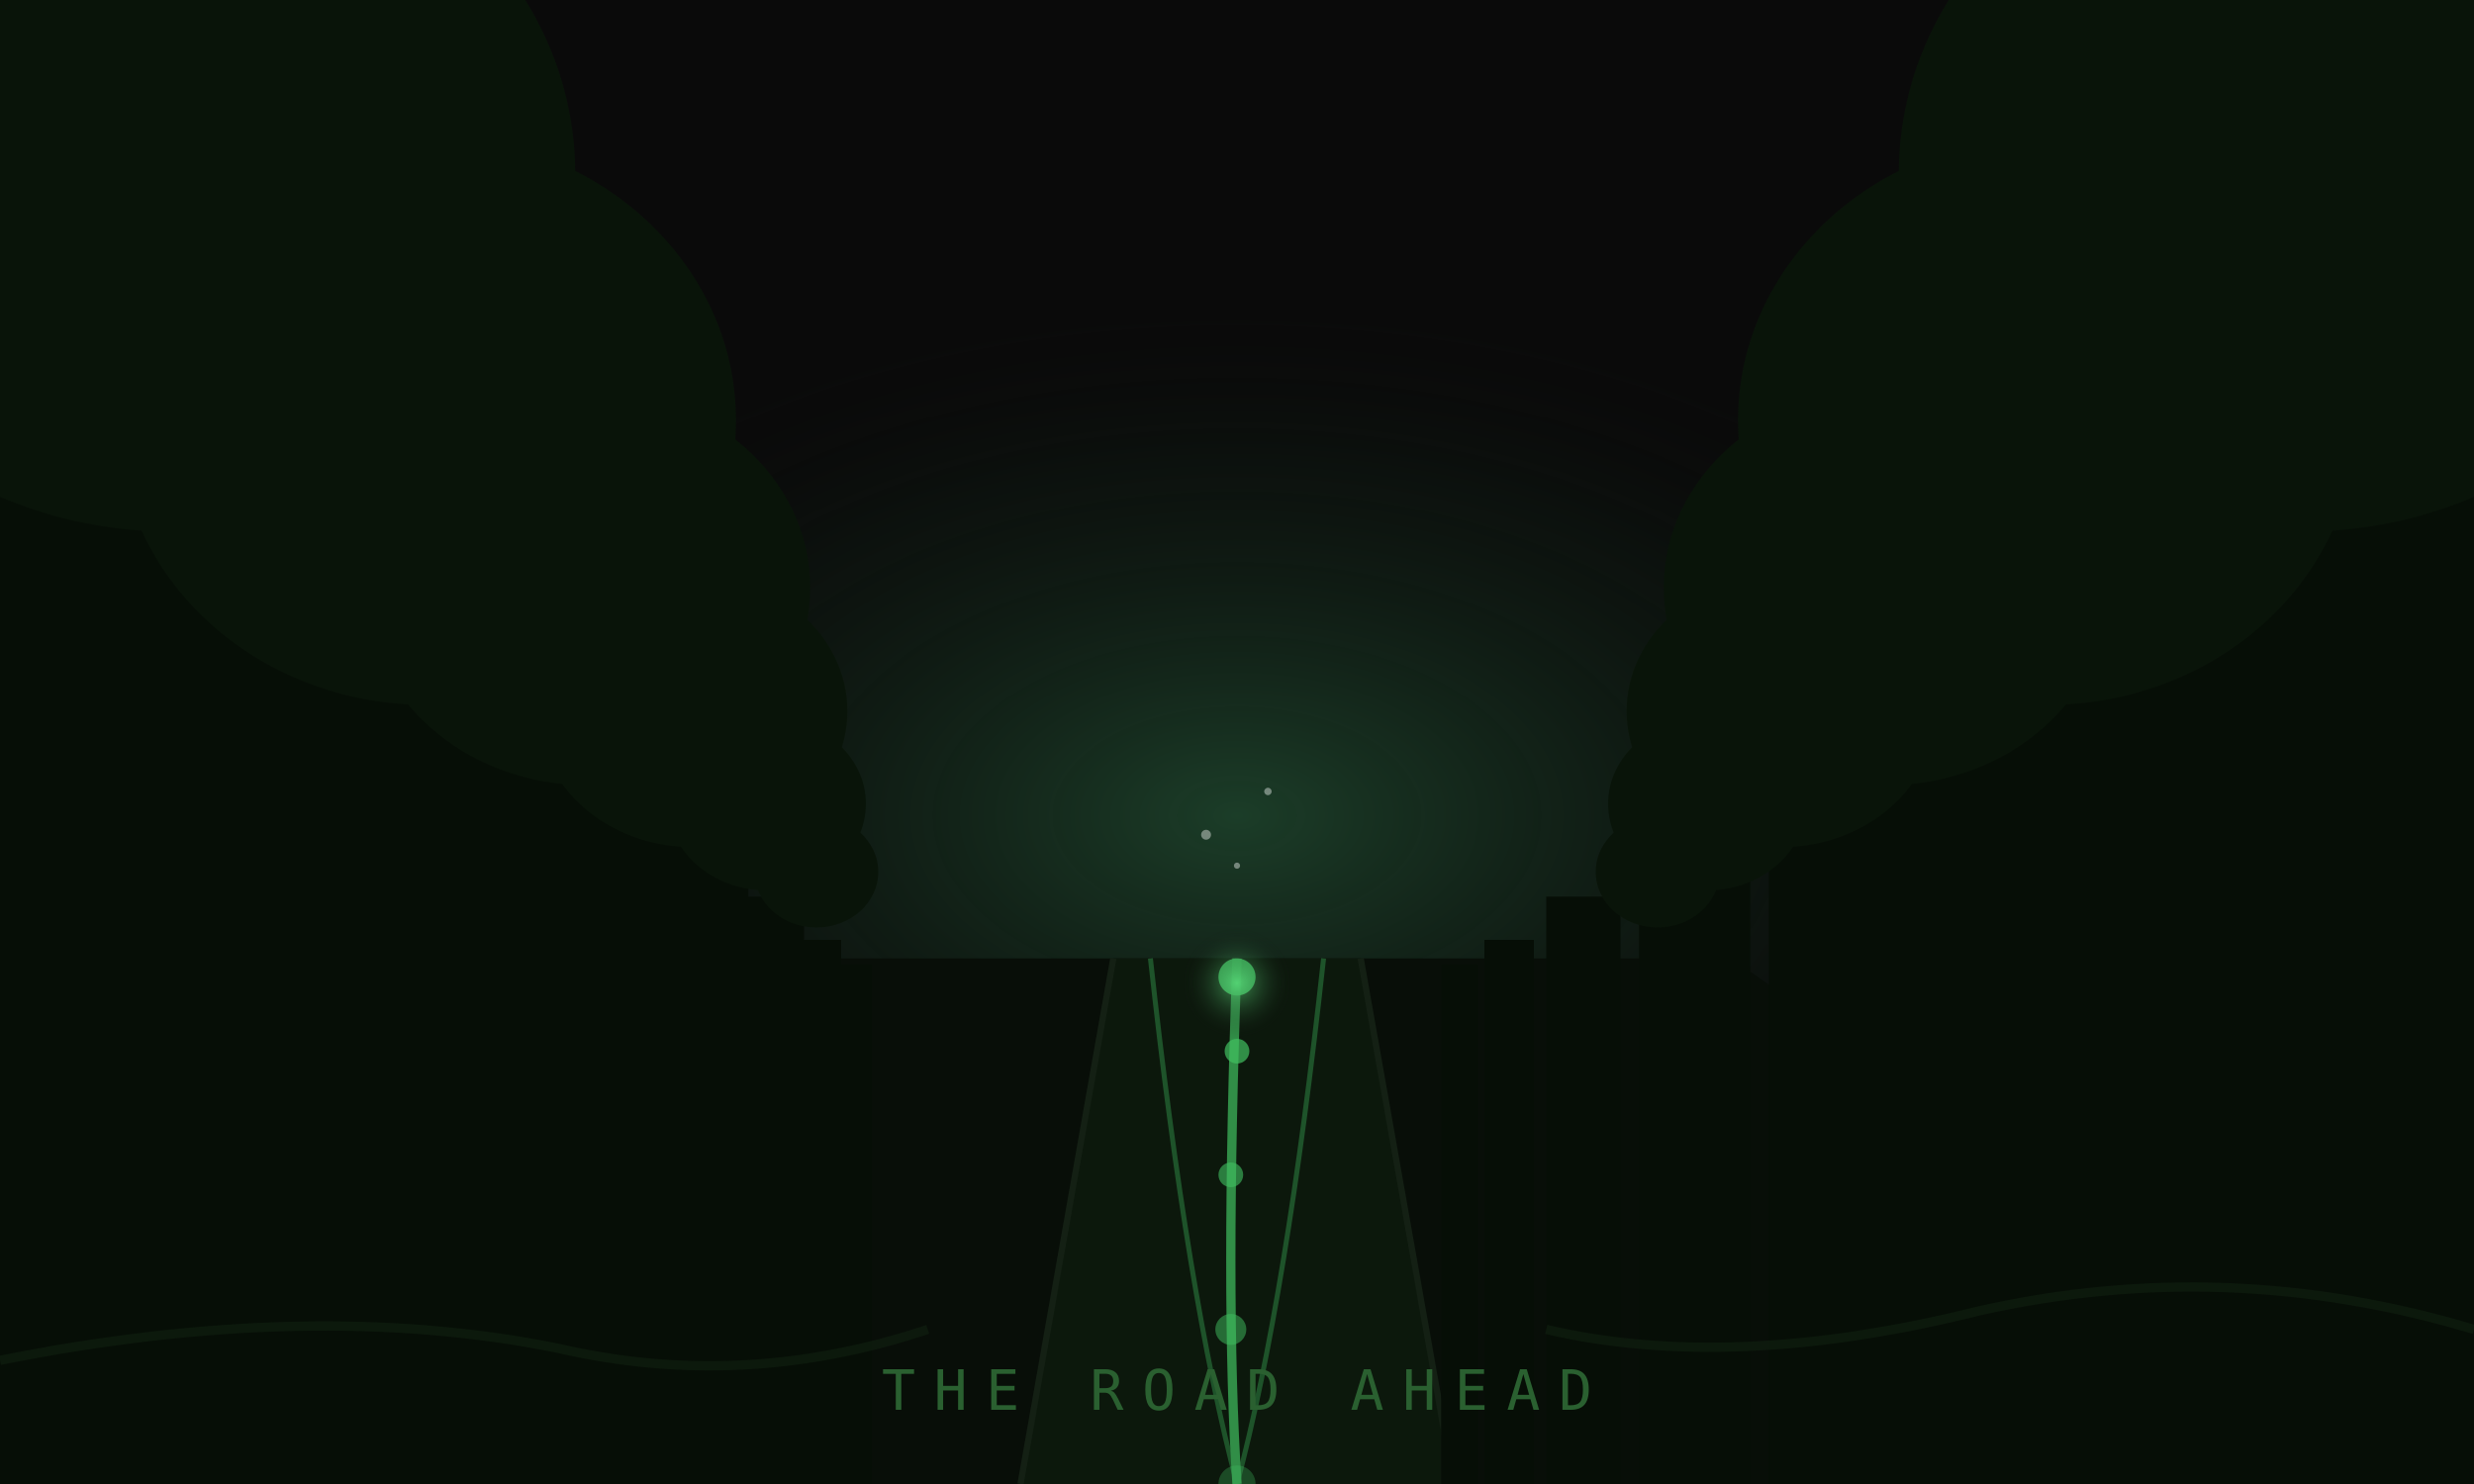
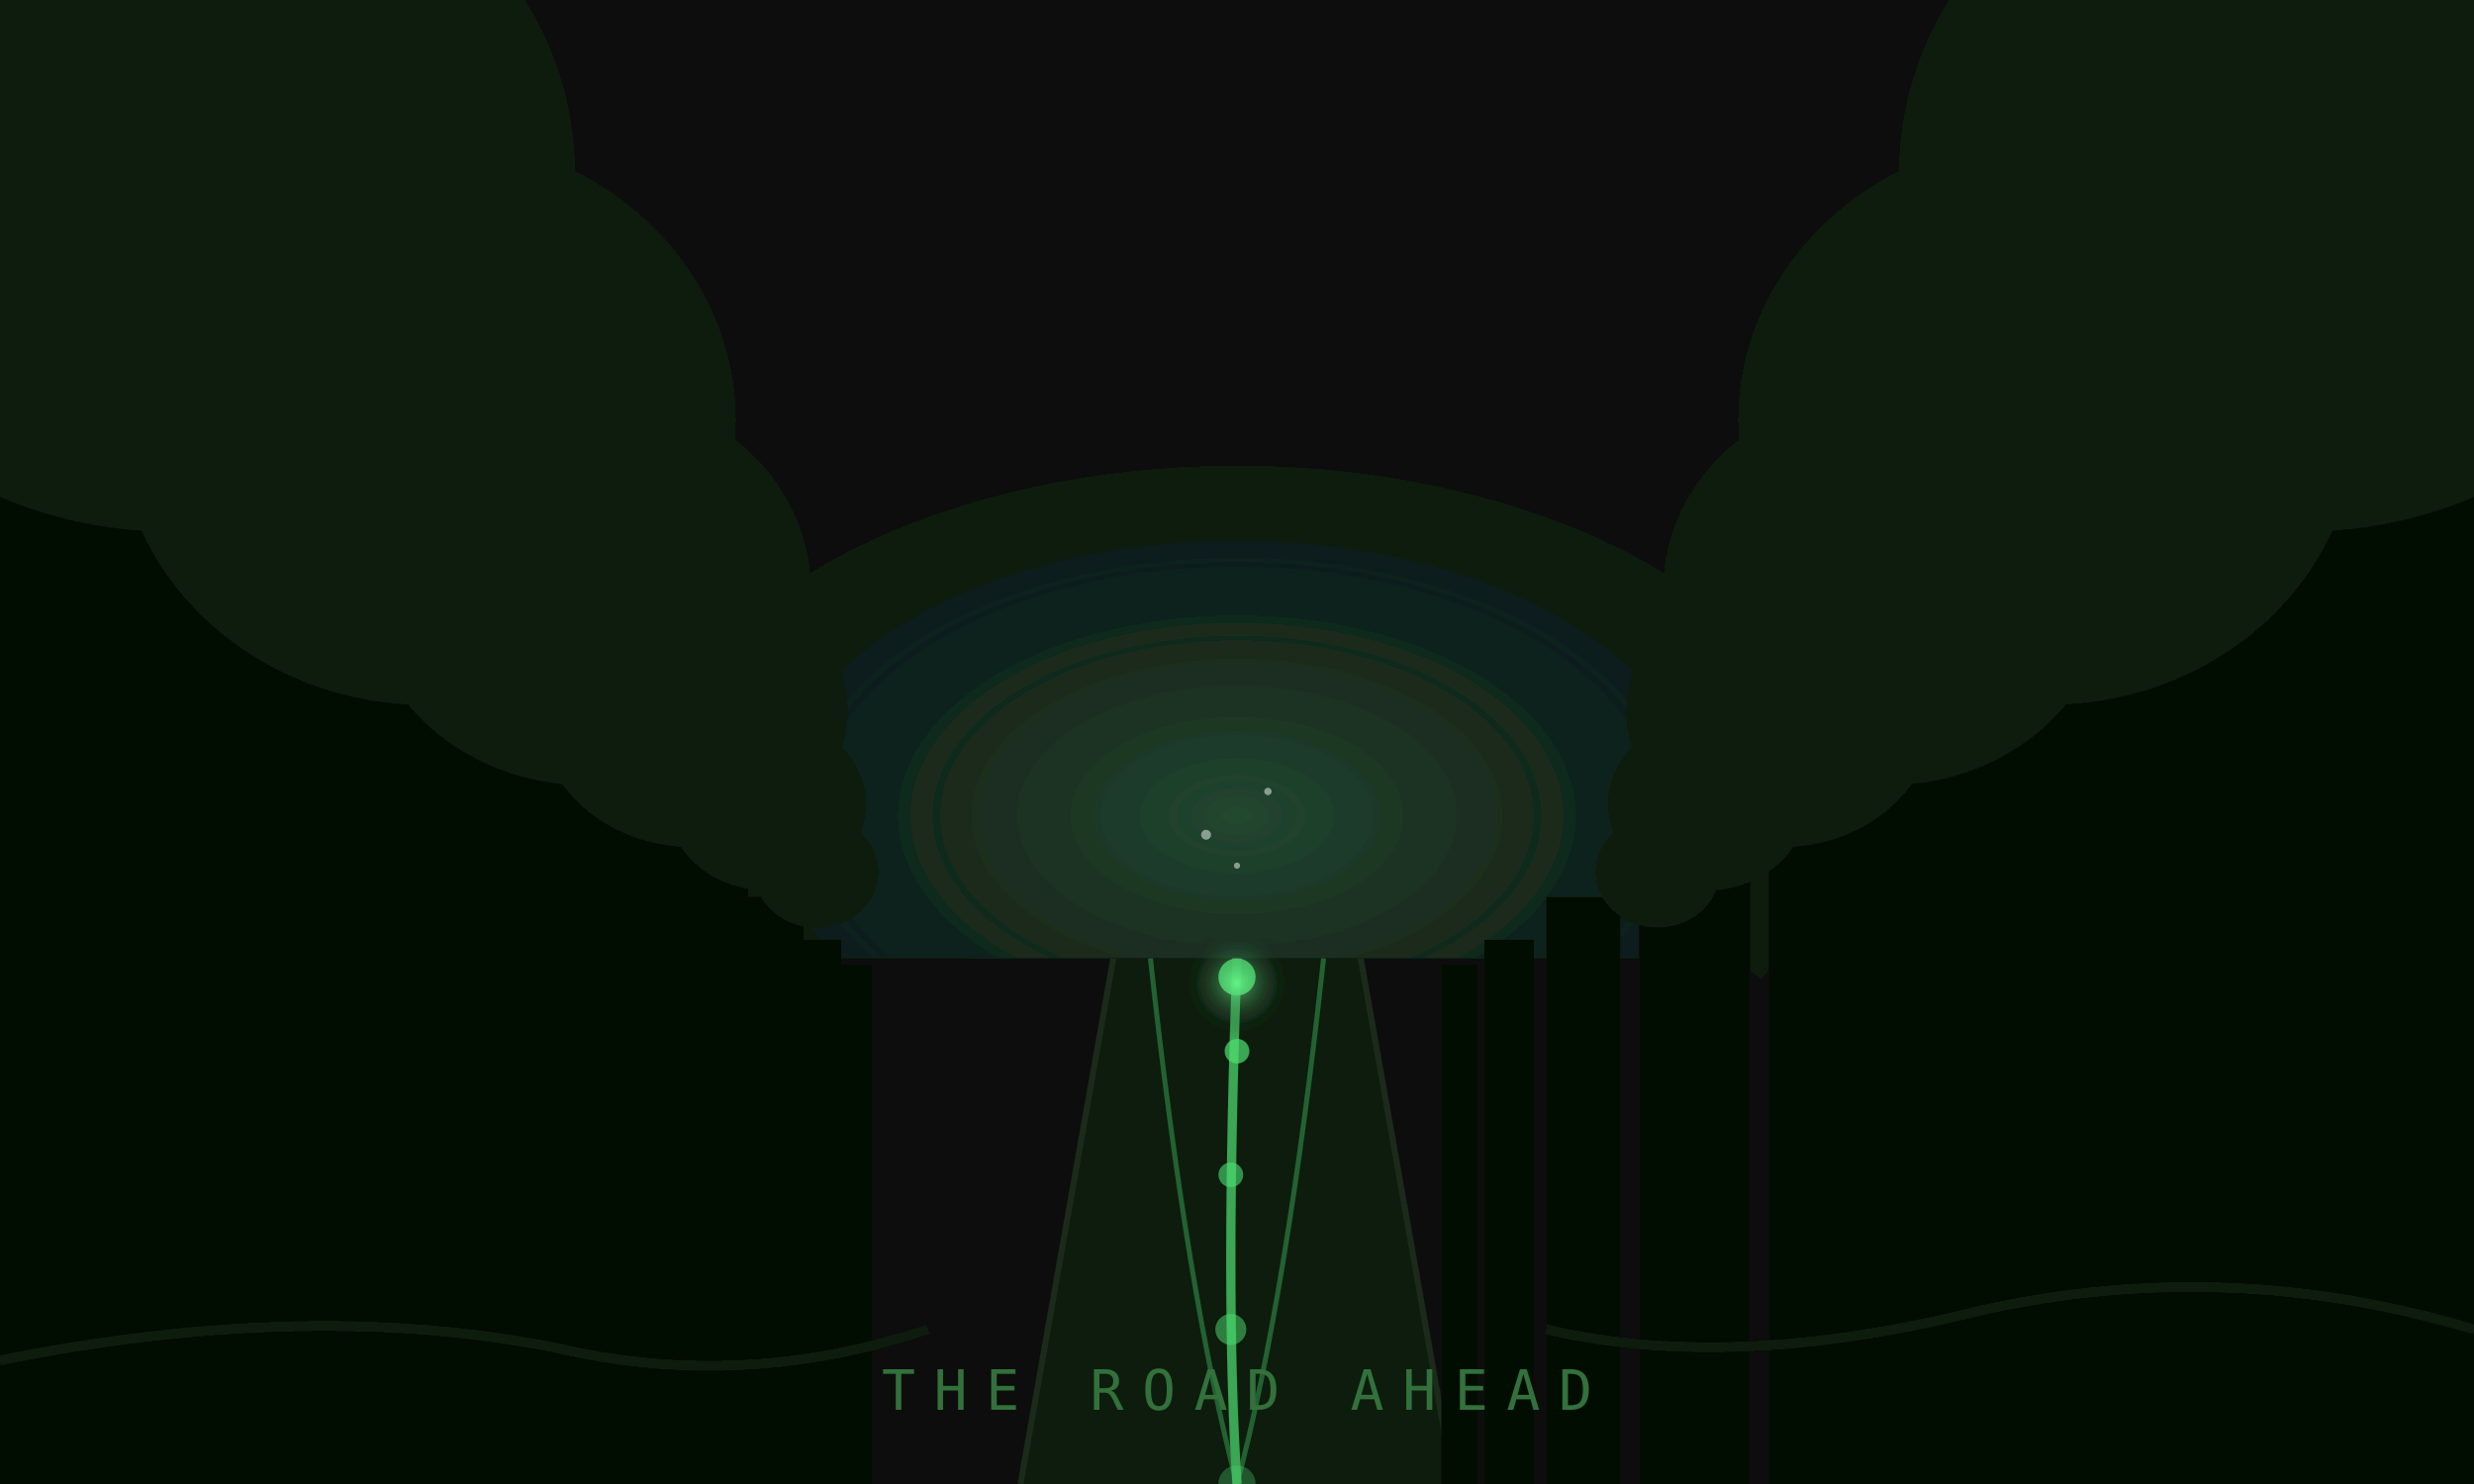
- <svg xmlns="http://www.w3.org/2000/svg" viewBox="0 0 400 240">
+ <svg xmlns="http://www.w3.org/2000/svg" viewBox="0 0 400 240" style="filter: brightness(1.4)">
  <rect width="400" height="240" fill="#0a0a0a" />
  <radialGradient id="path-light" cx="50%" cy="55%" r="35%">
    <stop offset="0%" stop-color="#204a30" stop-opacity="0.8" />
    <stop offset="70%" stop-color="#102015" stop-opacity="0.3" />
    <stop offset="100%" stop-color="#0a0a0a" stop-opacity="0" />
  </radialGradient>
  <rect width="400" height="240" fill="url(#path-light)" />
  <polygon points="0,240 400,240 280,155 120,155" fill="#080e08" />
  <polygon points="165,240 235,240 220,155 180,155" fill="#0c180c" />
  <line x1="165" y1="240" x2="180" y2="155" stroke="#142014" stroke-width="1" />
  <line x1="235" y1="240" x2="220" y2="155" stroke="#142014" stroke-width="1" />
  <g fill="#060e06">
    <rect x="0" y="50" width="55" height="190" />
    <rect x="50" y="90" width="38" height="150" />
    <rect x="82" y="115" width="26" height="125" />
    <rect x="103" y="133" width="18" height="107" />
    <rect x="118" y="145" width="12" height="95" />
    <rect x="128" y="152" width="8" height="88" />
    <rect x="135" y="156" width="6" height="84" />
  </g>
  <g fill="#091409">
    <ellipse cx="28" cy="28" rx="65" ry="58" />
    <ellipse cx="69" cy="68" rx="50" ry="46" />
    <ellipse cx="95" cy="95" rx="36" ry="32" />
    <ellipse cx="112" cy="115" rx="25" ry="22" />
    <ellipse cx="124" cy="130" rx="16" ry="14" />
    <ellipse cx="132" cy="141" rx="10" ry="9" />
  </g>
  <g fill="#060e06">
    <rect x="345" y="50" width="55" height="190" />
    <rect x="312" y="90" width="38" height="150" />
    <rect x="286" y="115" width="26" height="125" />
    <rect x="265" y="133" width="18" height="107" />
    <rect x="250" y="145" width="12" height="95" />
    <rect x="240" y="152" width="8" height="88" />
    <rect x="233" y="156" width="6" height="84" />
  </g>
  <g fill="#091409">
    <ellipse cx="372" cy="28" rx="65" ry="58" />
    <ellipse cx="331" cy="68" rx="50" ry="46" />
    <ellipse cx="305" cy="95" rx="36" ry="32" />
    <ellipse cx="288" cy="115" rx="25" ry="22" />
    <ellipse cx="276" cy="130" rx="16" ry="14" />
    <ellipse cx="268" cy="141" rx="10" ry="9" />
  </g>
  <g stroke="#40c060" fill="none" opacity="0.7">
    <path d="M200,240 Q198,210 200,155" stroke-width="1.5" />
    <path d="M200,240 Q192,210 186,155" stroke-width="0.8" opacity="0.5" />
    <path d="M200,240 Q208,210 214,155" stroke-width="0.8" opacity="0.5" />
  </g>
  <g fill="#40c060">
    <circle cx="200" cy="240" r="3" opacity="0.3" />
    <circle cx="199" cy="215" r="2.5" opacity="0.5" />
    <circle cx="199" cy="190" r="2" opacity="0.6" />
    <circle cx="200" cy="170" r="2" opacity="0.7" />
    <circle cx="200" cy="158" r="3" opacity="0.9" />
  </g>
  <radialGradient id="horizon-glow" cx="50%" cy="65%" r="15%">
    <stop offset="0%" stop-color="#60e080" stop-opacity="0.6" />
    <stop offset="100%" stop-color="#0a0a0a" stop-opacity="0" />
  </radialGradient>
  <rect x="170" y="120" width="60" height="60" fill="url(#horizon-glow)" />
  <g fill="#ffffff" opacity="0.4">
    <circle cx="195" cy="135" r="0.8" />
    <circle cx="205" cy="128" r="0.6" />
    <circle cx="200" cy="140" r="0.5" />
  </g>
  <g stroke="#102010" stroke-width="1.5" fill="none" opacity="0.6">
    <path d="M0,220 Q50,210 90,218 Q120,225 150,215" />
    <path d="M250,215 Q280,222 320,212 Q360,203 400,215" />
  </g>
  <text x="200" y="228" font-family="monospace" font-size="9" fill="#2a6030" text-anchor="middle" letter-spacing="3">THE ROAD AHEAD</text>
</svg>
